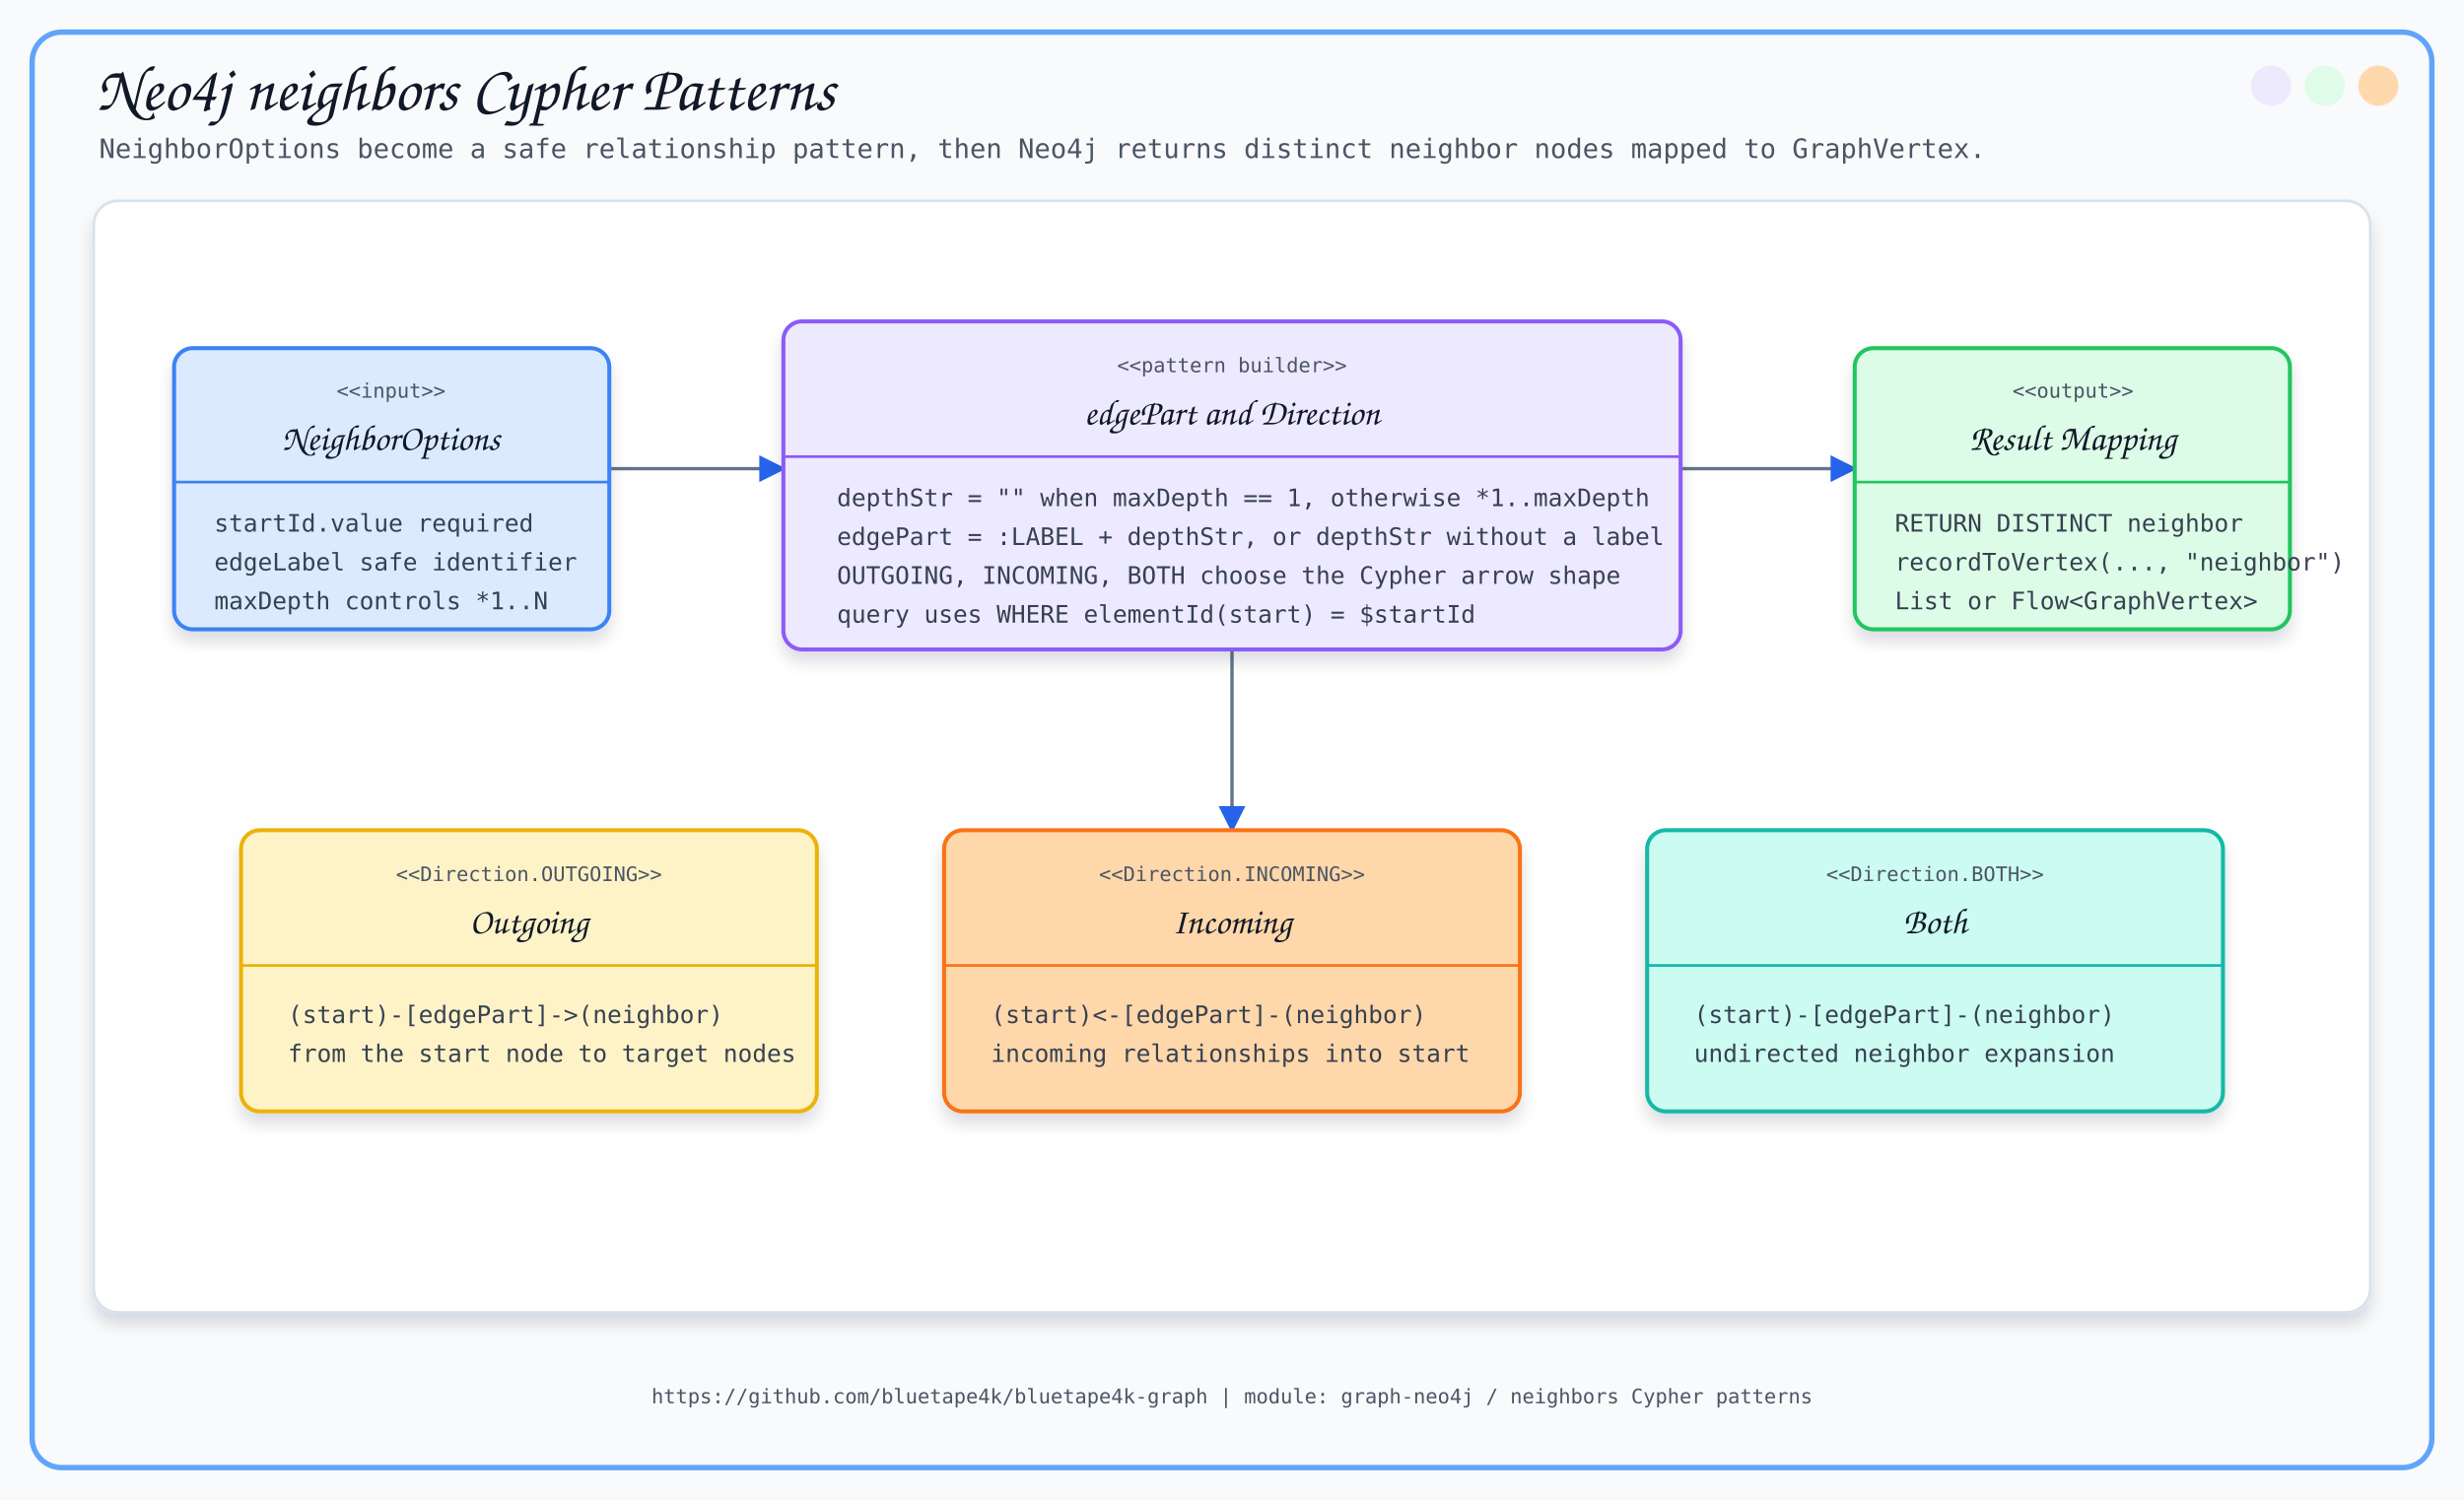
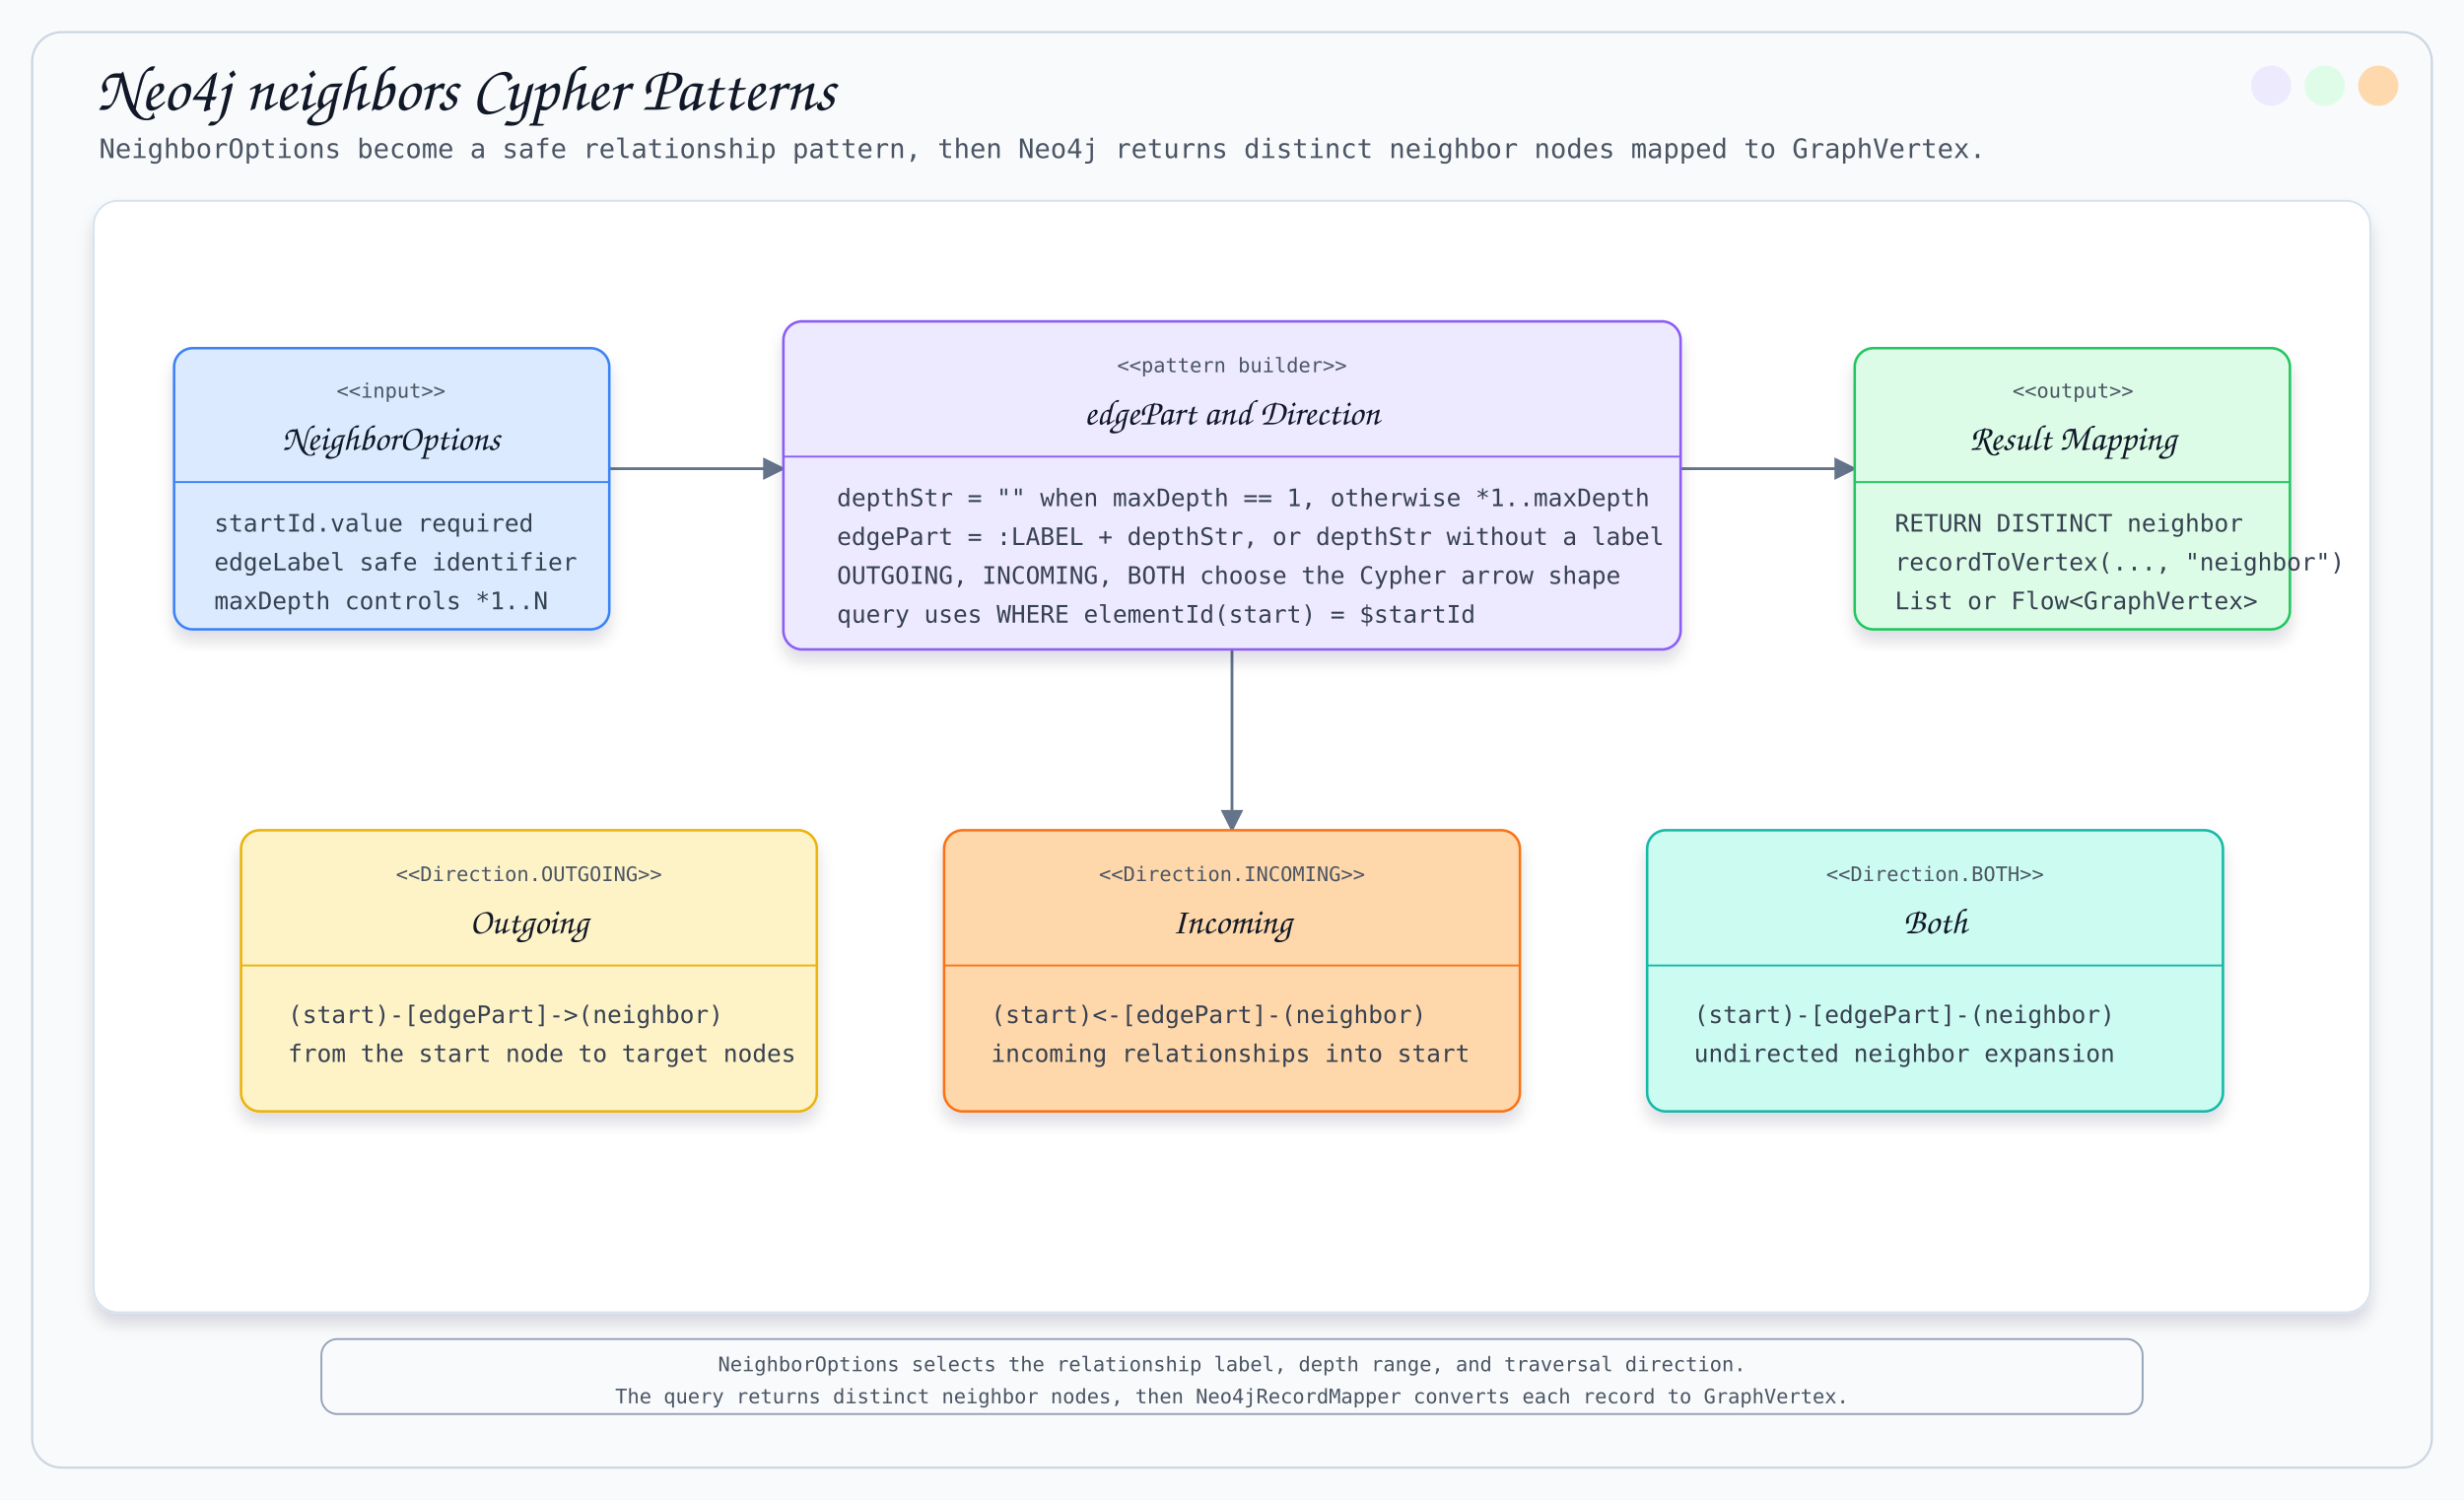
<svg xmlns="http://www.w3.org/2000/svg" width="1840" height="1120" viewBox="0 0 1840 1120">
  <defs>
    <filter id="softShadow" x="-8%" y="-8%" width="116%" height="116%">
      <feDropShadow dx="0" dy="8" stdDeviation="6" flood-color="#0F172A" flood-opacity="0.14" />
    </filter>
    <marker id="arrow" viewBox="0 0 10 10" refX="9" refY="5" markerWidth="8" markerHeight="8" orient="auto">
-       <path d="M 0 0 L 10 5 L 0 10 z" fill="#2563EB" />
+       <path d="M 0 0 L 10 5 L 0 10 z" fill="#64748B" />
    </marker>
  </defs>
  <style>
    .title { font-family: 'Architects Daughter', cursive; font-size: 48px; fill: #111827; }
    .subtitle { font-family: 'Comic Mono', monospace; font-size: 20px; fill: #4B5563; }
    .section { font-family: 'Architects Daughter', cursive; font-size: 27px; fill: #111827; }
    .small { font-family: 'Comic Mono', monospace; font-size: 18px; fill: #374151; }
    .tiny { font-family: 'Comic Mono', monospace; font-size: 15px; fill: #4B5563; }
    .card { filter: url(#softShadow); }
-     .line { stroke: #64748B; stroke-width: 2.5; fill: none; marker-end: url(#arrow); }
+     .line { stroke: #64748B; stroke-width: 2.1; fill: none; marker-end: url(#arrow); stroke-linecap: round; stroke-linejoin: round; }
  </style>
  <rect x="0" y="0" width="1840" height="1120" fill="#F8FAFC" />
-   <rect x="24" y="24" width="1792" height="1072" rx="22" fill="none" stroke="#60A5FA" stroke-width="4" />
+   <rect x="24" y="24" width="1792" height="1072" rx="22" fill="none" stroke="#CBD5E1" stroke-width="1.6" />
  <circle cx="1776" cy="64" r="15" fill="#FED7AA" opacity="0.95" />
  <circle cx="1736" cy="64" r="15" fill="#DCFCE7" opacity="0.95" />
  <circle cx="1696" cy="64" r="15" fill="#EDE9FE" opacity="0.95" />
  <text x="72" y="82" class="title">Neo4j neighbors Cypher Patterns</text>
  <text x="74" y="118" class="subtitle">NeighborOptions become a safe relationship pattern, then Neo4j returns distinct neighbor nodes mapped to GraphVertex.</text>
-   <rect x="70" y="150" width="1700" height="830" rx="18" fill="#FFFFFF" stroke="#D6E2ED" stroke-width="2" filter="url(#softShadow)" />
+   <rect x="70" y="150" width="1700" height="830" rx="18" fill="#FFFFFF" stroke="#D6E2ED" stroke-width="1.4" filter="url(#softShadow)" />
  <line x1="455" y1="350" x2="585" y2="350" class="line" />
  <line x1="920" y1="485" x2="920" y2="620" class="line" />
  <line x1="1255" y1="350" x2="1385" y2="350" class="line" />
-   <rect x="130" y="260" width="325" height="210" rx="14" fill="#DBEAFE" stroke="#3B82F6" stroke-width="3" class="card" />
+   <rect x="130" y="260" width="325" height="210" rx="14" fill="#DBEAFE" stroke="#3B82F6" stroke-width="1.9" class="card" />
  <text x="292" y="297" text-anchor="middle" class="tiny">&lt;&lt;input&gt;&gt;</text>
  <text x="292" y="336" text-anchor="middle" class="section">NeighborOptions</text>
-   <line x1="130" y1="360" x2="455" y2="360" stroke="#3B82F6" stroke-width="2" />
+   <line x1="130" y1="360" x2="455" y2="360" stroke="#3B82F6" stroke-width="1.4" />
  <text x="160" y="397" class="small">startId.value required</text>
  <text x="160" y="426" class="small">edgeLabel safe identifier</text>
  <text x="160" y="455" class="small">maxDepth controls *1..N</text>
-   <rect x="585" y="240" width="670" height="245" rx="14" fill="#EDE9FE" stroke="#8B5CF6" stroke-width="3" class="card" />
+   <rect x="585" y="240" width="670" height="245" rx="14" fill="#EDE9FE" stroke="#8B5CF6" stroke-width="1.9" class="card" />
  <text x="920" y="278" text-anchor="middle" class="tiny">&lt;&lt;pattern builder&gt;&gt;</text>
  <text x="920" y="317" text-anchor="middle" class="section">edgePart and Direction</text>
-   <line x1="585" y1="341" x2="1255" y2="341" stroke="#8B5CF6" stroke-width="2" />
+   <line x1="585" y1="341" x2="1255" y2="341" stroke="#8B5CF6" stroke-width="1.4" />
  <text x="625" y="378" class="small">depthStr = "" when maxDepth == 1, otherwise *1..maxDepth</text>
  <text x="625" y="407" class="small">edgePart = :LABEL + depthStr, or depthStr without a label</text>
  <text x="625" y="436" class="small">OUTGOING, INCOMING, BOTH choose the Cypher arrow shape</text>
  <text x="625" y="465" class="small">query uses WHERE elementId(start) = $startId</text>
-   <rect x="1385" y="260" width="325" height="210" rx="14" fill="#DCFCE7" stroke="#22C55E" stroke-width="3" class="card" />
+   <rect x="1385" y="260" width="325" height="210" rx="14" fill="#DCFCE7" stroke="#22C55E" stroke-width="1.9" class="card" />
  <text x="1548" y="297" text-anchor="middle" class="tiny">&lt;&lt;output&gt;&gt;</text>
  <text x="1548" y="336" text-anchor="middle" class="section">Result Mapping</text>
-   <line x1="1385" y1="360" x2="1710" y2="360" stroke="#22C55E" stroke-width="2" />
+   <line x1="1385" y1="360" x2="1710" y2="360" stroke="#22C55E" stroke-width="1.4" />
  <text x="1415" y="397" class="small">RETURN DISTINCT neighbor</text>
  <text x="1415" y="426" class="small">recordToVertex(..., "neighbor")</text>
  <text x="1415" y="455" class="small">List or Flow&lt;GraphVertex&gt;</text>
-   <rect x="180" y="620" width="430" height="210" rx="14" fill="#FEF3C7" stroke="#EAB308" stroke-width="3" class="card" />
+   <rect x="180" y="620" width="430" height="210" rx="14" fill="#FEF3C7" stroke="#EAB308" stroke-width="1.9" class="card" />
  <text x="395" y="658" text-anchor="middle" class="tiny">&lt;&lt;Direction.OUTGOING&gt;&gt;</text>
  <text x="395" y="697" text-anchor="middle" class="section">Outgoing</text>
-   <line x1="180" y1="721" x2="610" y2="721" stroke="#EAB308" stroke-width="2" />
+   <line x1="180" y1="721" x2="610" y2="721" stroke="#EAB308" stroke-width="1.4" />
  <text x="215" y="764" class="small">(start)-[edgePart]-&gt;(neighbor)</text>
  <text x="215" y="793" class="small">from the start node to target nodes</text>
-   <rect x="705" y="620" width="430" height="210" rx="14" fill="#FED7AA" stroke="#F97316" stroke-width="3" class="card" />
+   <rect x="705" y="620" width="430" height="210" rx="14" fill="#FED7AA" stroke="#F97316" stroke-width="1.9" class="card" />
  <text x="920" y="658" text-anchor="middle" class="tiny">&lt;&lt;Direction.INCOMING&gt;&gt;</text>
  <text x="920" y="697" text-anchor="middle" class="section">Incoming</text>
-   <line x1="705" y1="721" x2="1135" y2="721" stroke="#F97316" stroke-width="2" />
+   <line x1="705" y1="721" x2="1135" y2="721" stroke="#F97316" stroke-width="1.4" />
  <text x="740" y="764" class="small">(start)&lt;-[edgePart]-(neighbor)</text>
  <text x="740" y="793" class="small">incoming relationships into start</text>
-   <rect x="1230" y="620" width="430" height="210" rx="14" fill="#CCFBF1" stroke="#14B8A6" stroke-width="3" class="card" />
+   <rect x="1230" y="620" width="430" height="210" rx="14" fill="#CCFBF1" stroke="#14B8A6" stroke-width="1.9" class="card" />
  <text x="1445" y="658" text-anchor="middle" class="tiny">&lt;&lt;Direction.BOTH&gt;&gt;</text>
  <text x="1445" y="697" text-anchor="middle" class="section">Both</text>
-   <line x1="1230" y1="721" x2="1660" y2="721" stroke="#14B8A6" stroke-width="2" />
+   <line x1="1230" y1="721" x2="1660" y2="721" stroke="#14B8A6" stroke-width="1.4" />
  <text x="1265" y="764" class="small">(start)-[edgePart]-(neighbor)</text>
  <text x="1265" y="793" class="small">undirected neighbor expansion</text>
-   <text x="920" y="1048" text-anchor="middle" class="tiny">https://github.com/bluetape4k/bluetape4k-graph | module: graph-neo4j / neighbors Cypher patterns</text>
+   <rect x="240" y="1000" width="1360" height="56" rx="12" fill="#F8FAFC" stroke="#94A3B8" stroke-width="1.4" />
+   <text x="920" y="1024" text-anchor="middle" class="tiny">NeighborOptions selects the relationship label, depth range, and traversal direction.</text>
+   <text x="920" y="1048" text-anchor="middle" class="tiny">The query returns distinct neighbor nodes, then Neo4jRecordMapper converts each record to GraphVertex.</text>
</svg>
